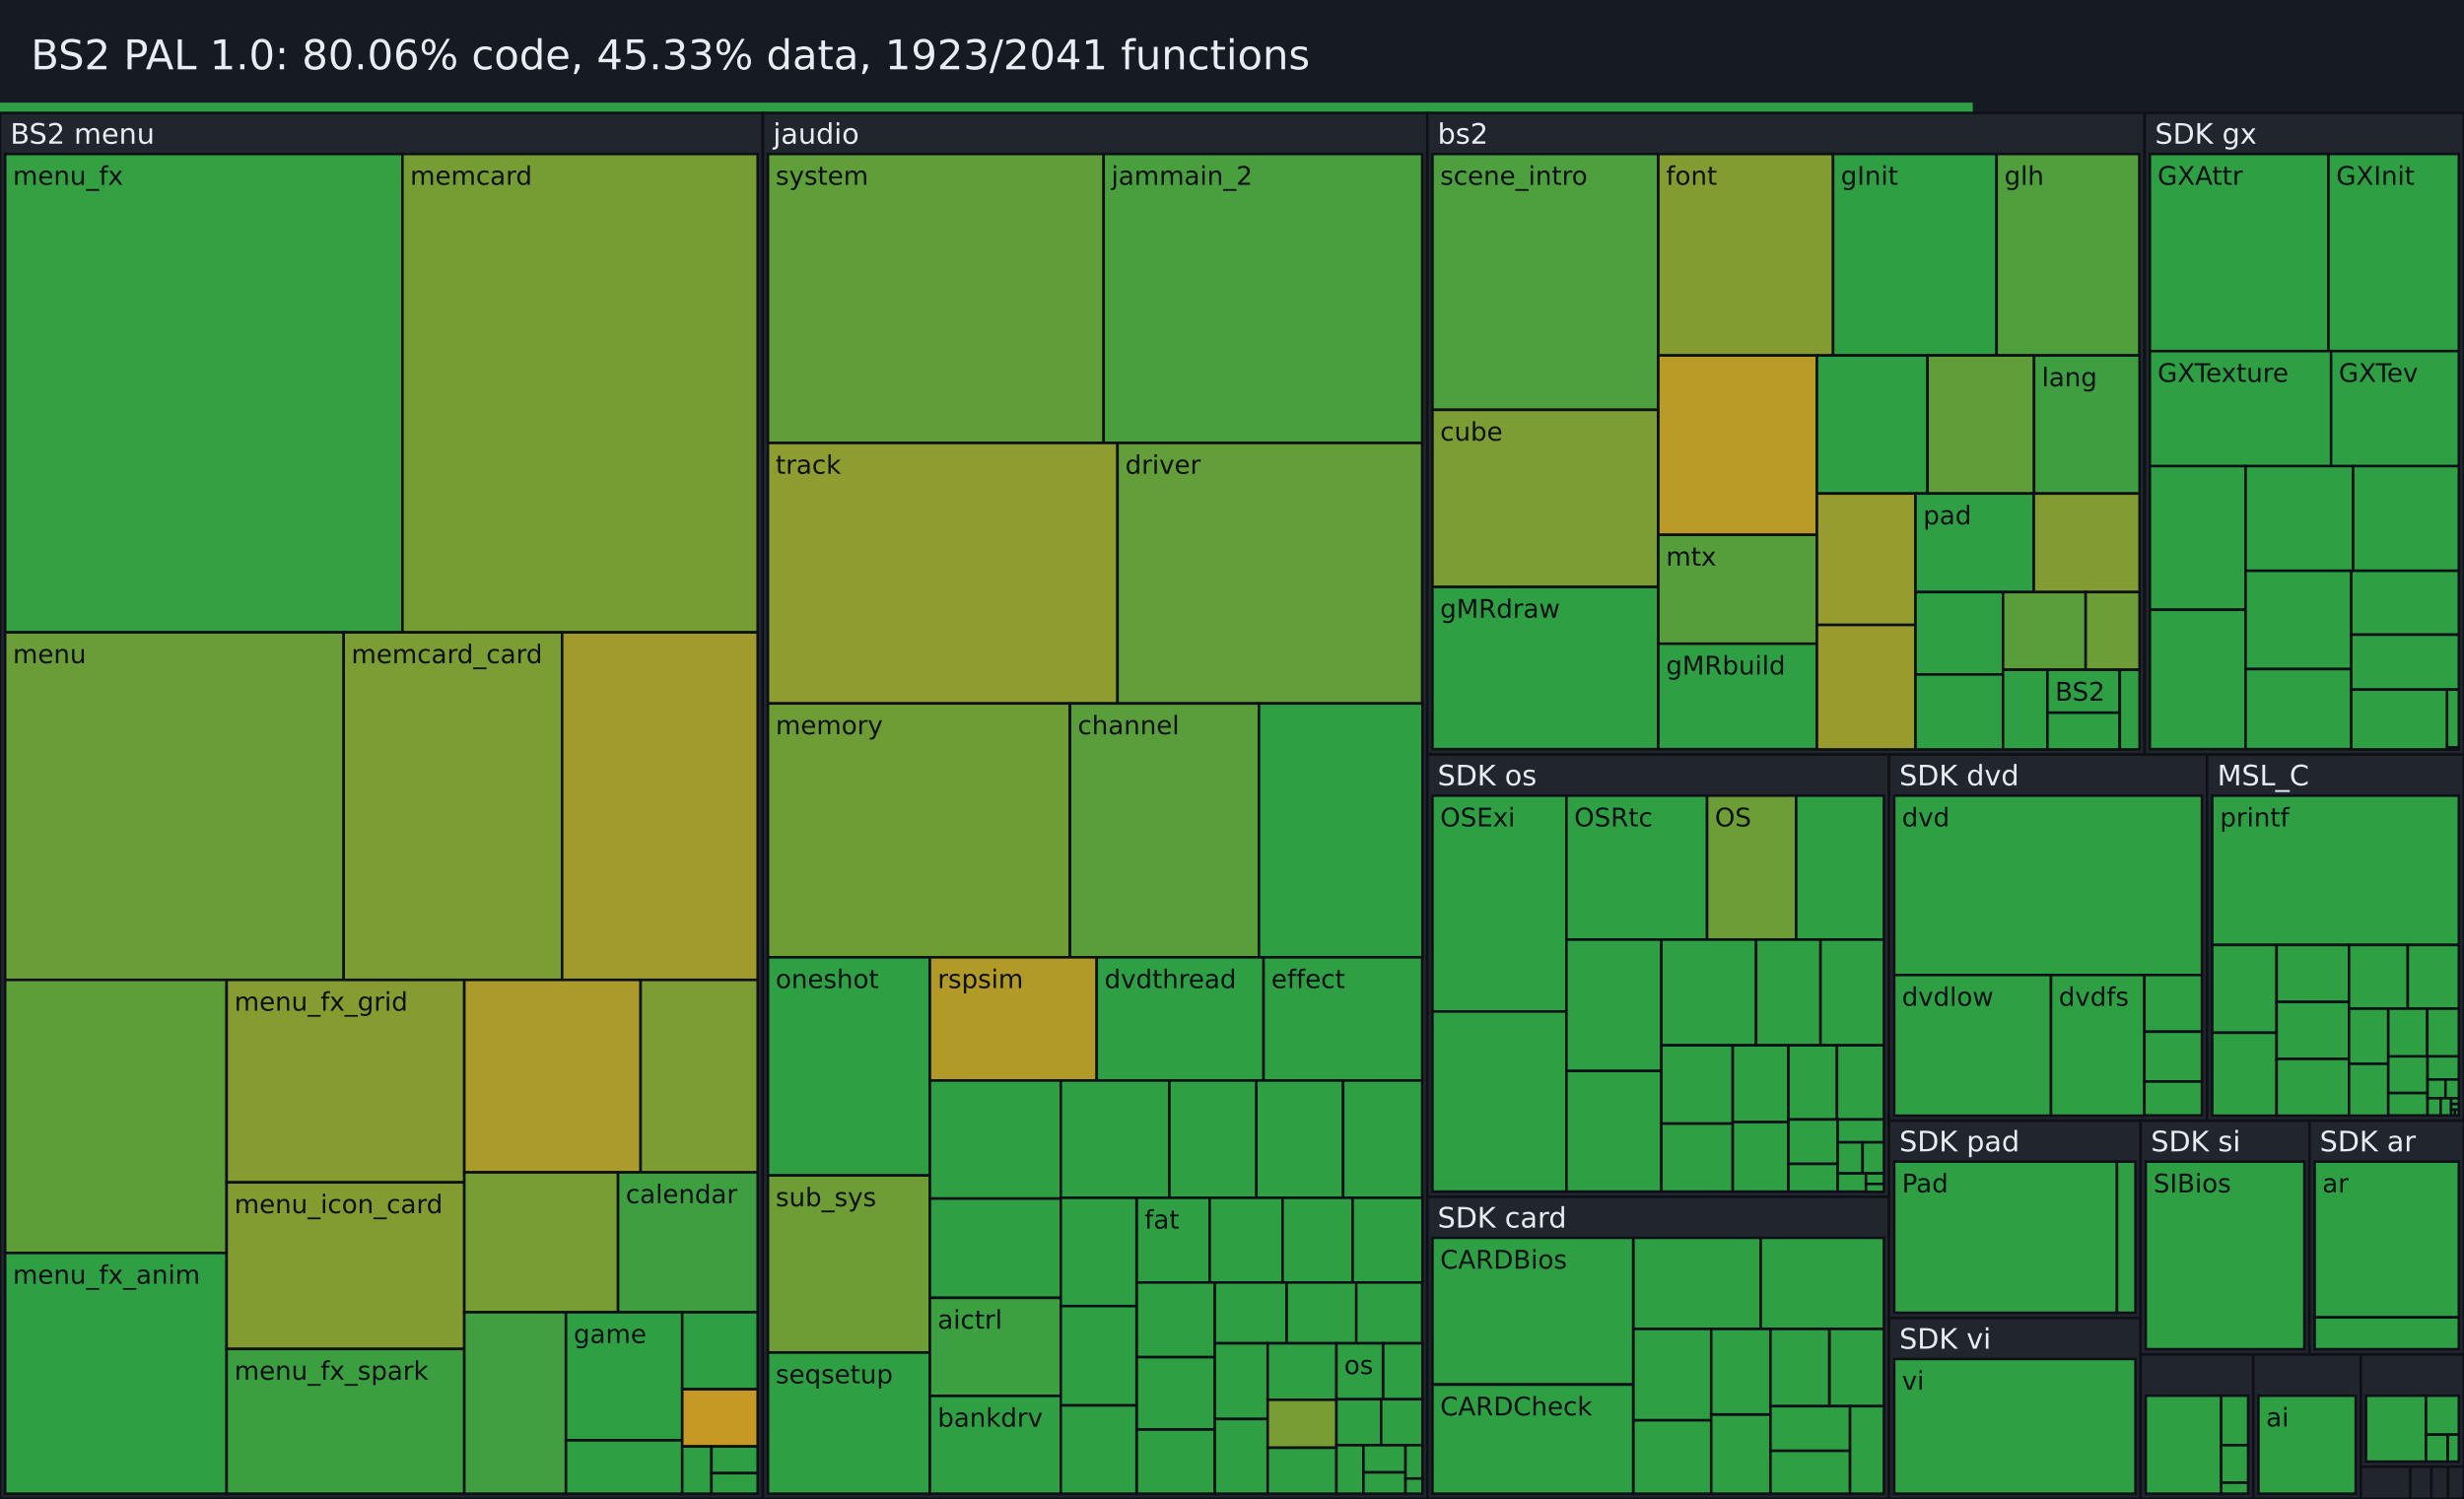
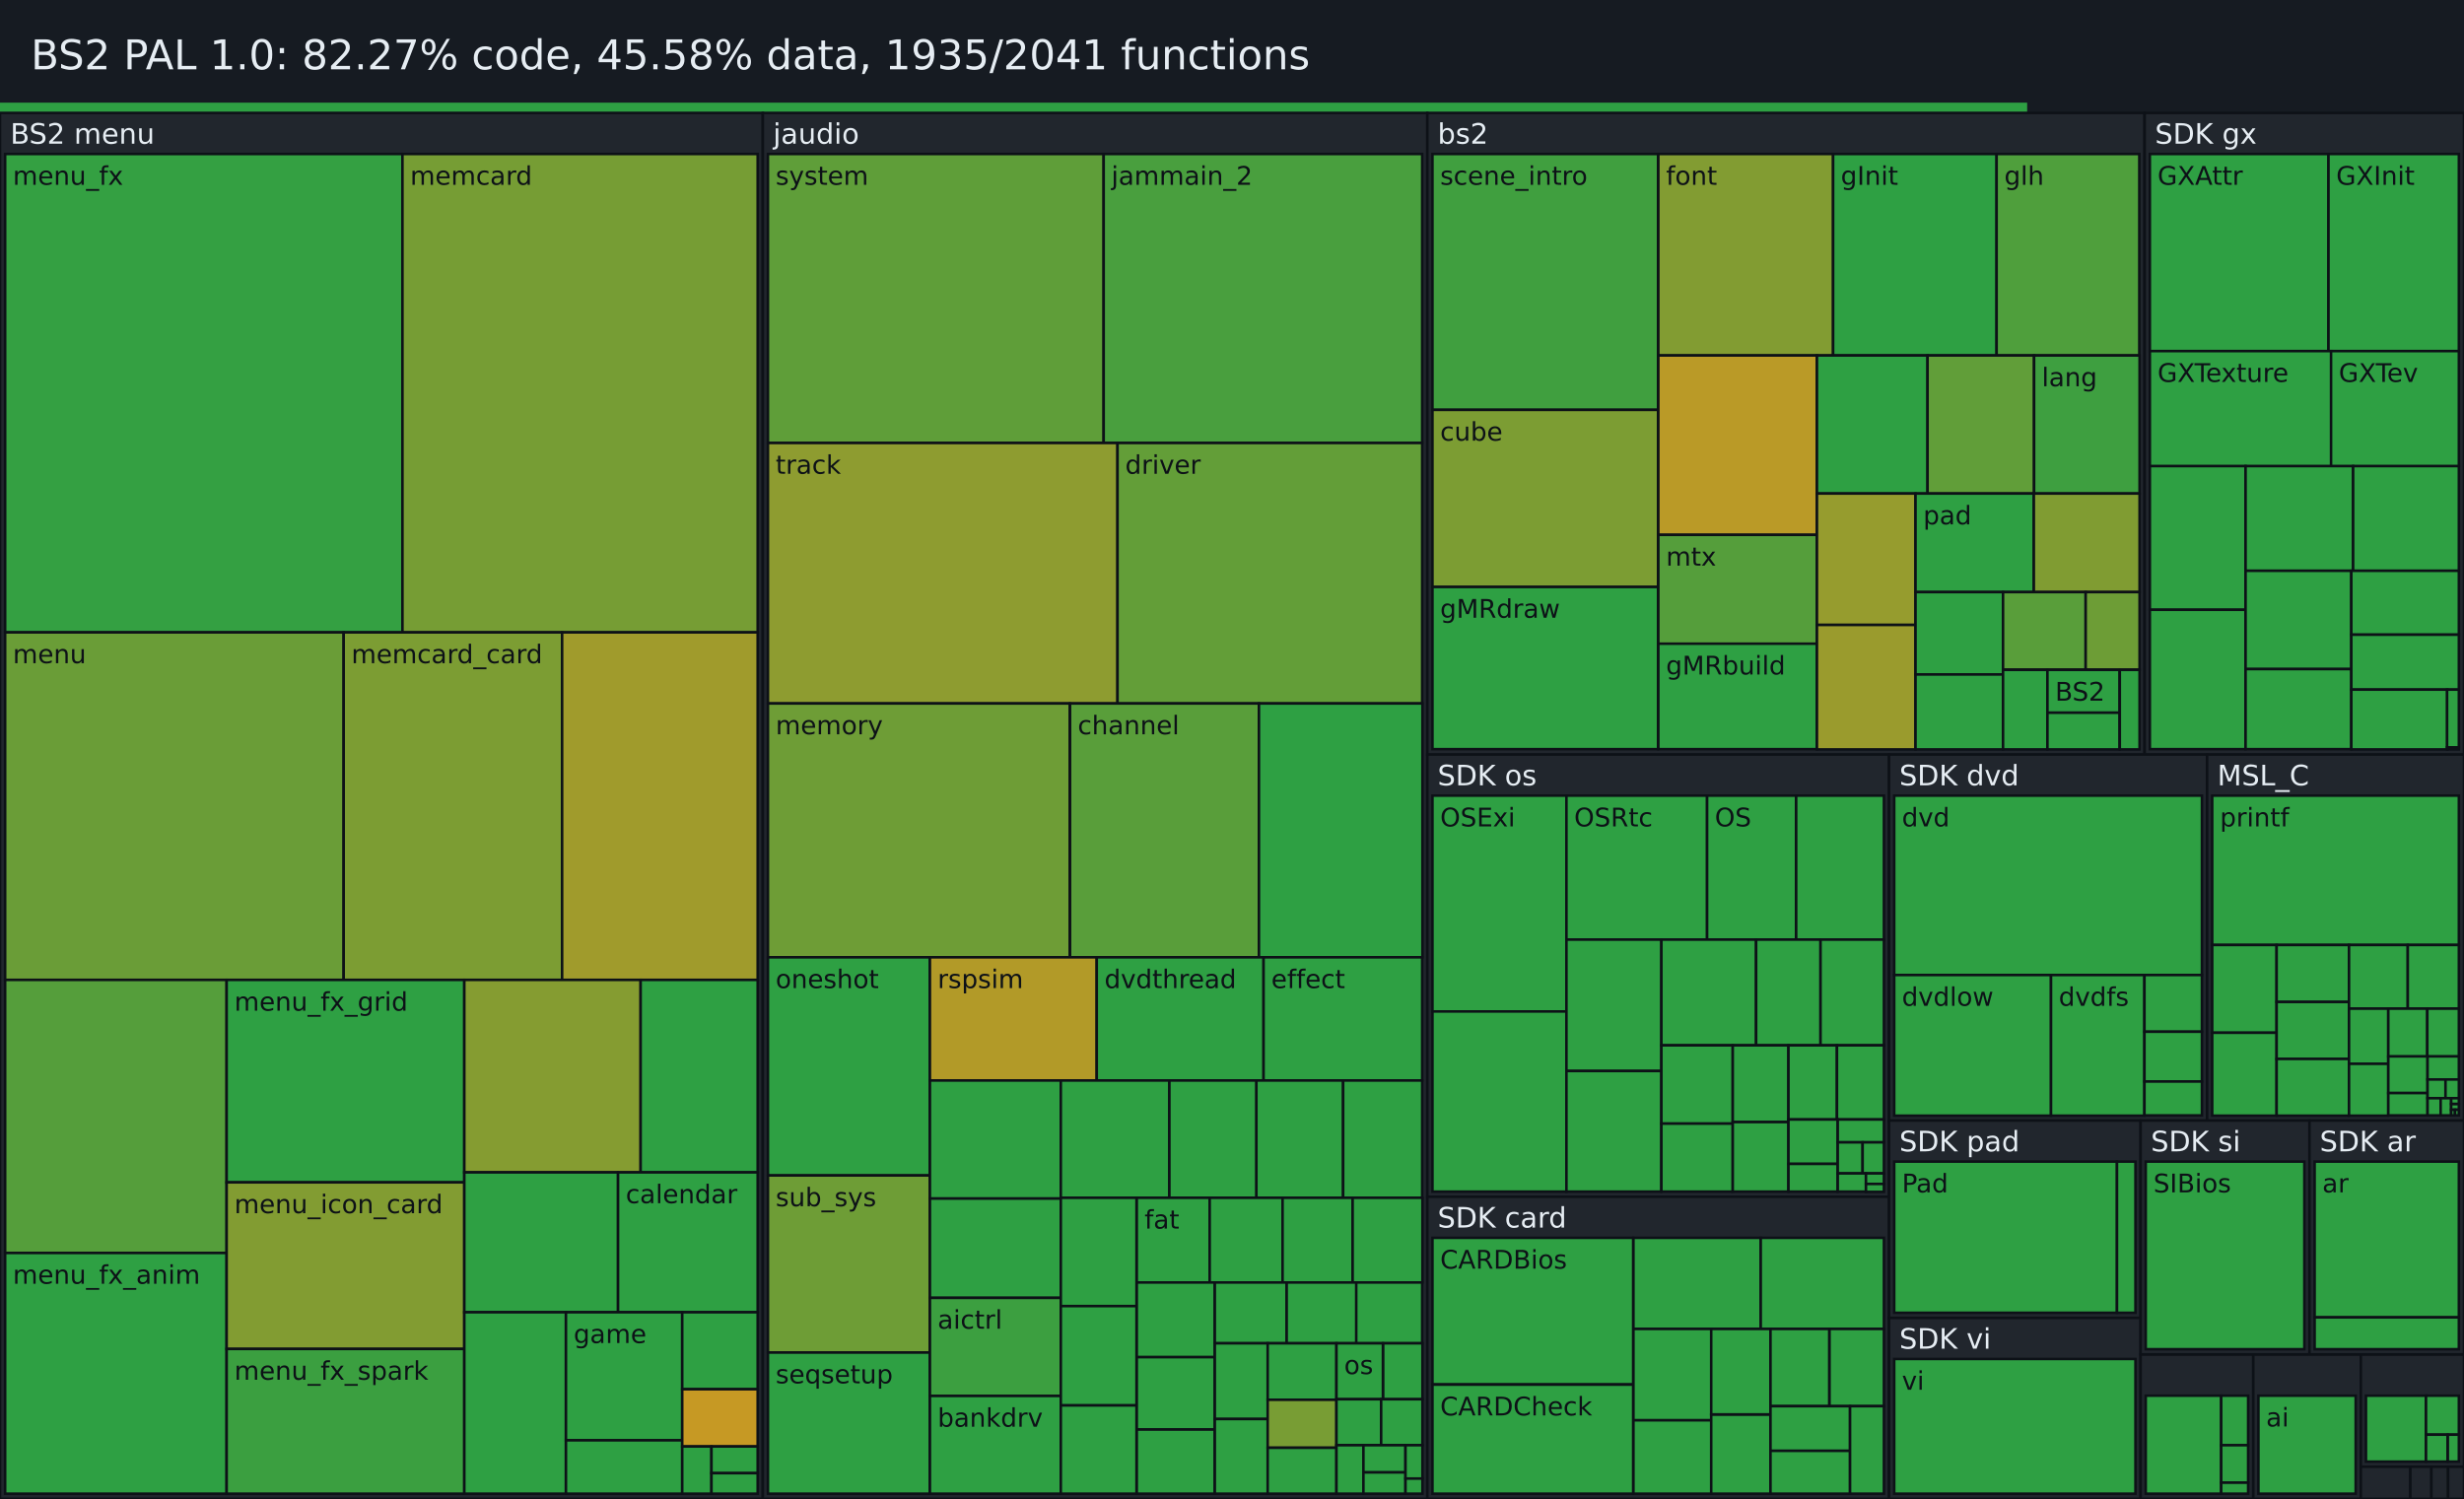
<svg xmlns="http://www.w3.org/2000/svg" width="960" height="584" font-family="Verdana,DejaVu Sans,sans-serif">
  <rect width="100%" height="100%" fill="#0d1117" />
  <rect x="0" y="0" width="960" height="44" fill="#161b22" />
-   <rect x="0" y="40" width="768.6" height="4" fill="#2ea043" />
-   <text x="12" y="27" font-size="16" fill="#e6edf3">BS2 PAL 1.0: 80.06% code, 45.33% data, 1923/2041 functions</text>
+   <rect x="0" y="40" width="789.8" height="4" fill="#2ea043" />
+   <text x="12" y="27" font-size="16" fill="#e6edf3">BS2 PAL 1.0: 82.27% code, 45.58% data, 1935/2041 functions</text>
  <g>
    <rect x="0.0" y="44.0" width="297.2" height="540.0" fill="#21262d" stroke="#0d1117" />
    <text x="4.0" y="56.0" font-size="11" fill="#e6edf3">BS2 menu</text>
  </g>
  <g>
    <rect x="2.0" y="60.0" width="154.8" height="186.4" fill="#34a042" stroke="#0d1117" stroke-width="1" />
    <text x="5.0" y="72.0" font-size="10" fill="#0d1117">menu_fx</text>
  </g>
  <g>
    <rect x="156.8" y="60.0" width="138.4" height="186.4" fill="#769d34" stroke="#0d1117" stroke-width="1" />
    <text x="159.8" y="72.0" font-size="10" fill="#0d1117">memcard</text>
  </g>
  <g>
    <rect x="2.0" y="246.4" width="131.9" height="135.4" fill="#6a9d37" stroke="#0d1117" stroke-width="1" />
    <text x="5.0" y="258.4" font-size="10" fill="#0d1117">menu</text>
  </g>
  <g>
    <rect x="133.9" y="246.4" width="85.1" height="135.4" fill="#7c9d33" stroke="#0d1117" stroke-width="1" />
    <text x="136.9" y="258.4" font-size="10" fill="#0d1117">memcard_card</text>
  </g>
  <g>
    <rect x="219.0" y="246.4" width="76.2" height="135.4" fill="#a09b2c" stroke="#0d1117" stroke-width="1" />
  </g>
  <g>
-     <rect x="2.0" y="381.8" width="86.3" height="106.4" fill="#5e9e39" stroke="#0d1117" stroke-width="1" />
+     <rect x="2.0" y="381.8" width="86.3" height="106.4" fill="#559e3b" stroke="#0d1117" stroke-width="1" />
  </g>
  <g>
    <rect x="2.0" y="488.2" width="86.3" height="93.8" fill="#2ea043" stroke="#0d1117" stroke-width="1" />
    <text x="5.0" y="500.2" font-size="10" fill="#0d1117">menu_fx_anim</text>
  </g>
  <g>
-     <rect x="88.3" y="381.8" width="92.6" height="78.9" fill="#869c31" stroke="#0d1117" stroke-width="1" />
+     <rect x="88.3" y="381.8" width="92.6" height="78.9" fill="#2ea043" stroke="#0d1117" stroke-width="1" />
    <text x="91.3" y="393.8" font-size="10" fill="#0d1117">menu_fx_grid</text>
  </g>
  <g>
    <rect x="88.3" y="460.7" width="92.6" height="64.9" fill="#829c32" stroke="#0d1117" stroke-width="1" />
    <text x="91.3" y="472.7" font-size="10" fill="#0d1117">menu_icon_card</text>
  </g>
  <g>
    <rect x="88.3" y="525.6" width="92.6" height="56.4" fill="#3b9f40" stroke="#0d1117" stroke-width="1" />
    <text x="91.3" y="537.6" font-size="10" fill="#0d1117">menu_fx_spark</text>
  </g>
  <g>
-     <rect x="180.9" y="381.8" width="68.7" height="75.0" fill="#aa9b2a" stroke="#0d1117" stroke-width="1" />
-   </g>
-   <g>
-     <rect x="249.6" y="381.8" width="45.6" height="75.0" fill="#7c9d33" stroke="#0d1117" stroke-width="1" />
-   </g>
-   <g>
-     <rect x="180.9" y="456.8" width="59.9" height="54.5" fill="#789d34" stroke="#0d1117" stroke-width="1" />
-   </g>
-   <g>
-     <rect x="240.8" y="456.8" width="54.4" height="54.5" fill="#3e9f40" stroke="#0d1117" stroke-width="1" />
+     <rect x="180.9" y="381.8" width="68.7" height="75.0" fill="#859c31" stroke="#0d1117" stroke-width="1" />
+   </g>
+   <g>
+     <rect x="249.6" y="381.8" width="45.6" height="75.0" fill="#2ea043" stroke="#0d1117" stroke-width="1" />
+   </g>
+   <g>
+     <rect x="180.9" y="456.8" width="59.9" height="54.5" fill="#2ea043" stroke="#0d1117" stroke-width="1" />
+   </g>
+   <g>
+     <rect x="240.8" y="456.8" width="54.4" height="54.5" fill="#2ea043" stroke="#0d1117" stroke-width="1" />
    <text x="243.8" y="468.8" font-size="10" fill="#0d1117">calendar</text>
  </g>
  <g>
-     <rect x="180.9" y="511.3" width="39.6" height="70.7" fill="#429f3f" stroke="#0d1117" stroke-width="1" />
+     <rect x="180.9" y="511.3" width="39.6" height="70.7" fill="#2ea043" stroke="#0d1117" stroke-width="1" />
  </g>
  <g>
    <rect x="220.5" y="511.3" width="45.3" height="49.9" fill="#2ea043" stroke="#0d1117" stroke-width="1" />
    <text x="223.5" y="523.3" font-size="10" fill="#0d1117">game</text>
  </g>
  <g>
    <rect x="220.5" y="561.2" width="45.3" height="20.8" fill="#2ea043" stroke="#0d1117" stroke-width="1" />
  </g>
  <g>
    <rect x="265.8" y="511.3" width="29.4" height="30.0" fill="#2ea043" stroke="#0d1117" stroke-width="1" />
  </g>
  <g>
    <rect x="265.8" y="541.3" width="29.4" height="22.3" fill="#c69924" stroke="#0d1117" stroke-width="1" />
  </g>
  <g>
    <rect x="265.8" y="563.6" width="11.4" height="18.4" fill="#2ea043" stroke="#0d1117" stroke-width="1" />
  </g>
  <g>
    <rect x="277.2" y="563.6" width="18.0" height="10.4" fill="#2ea043" stroke="#0d1117" stroke-width="1" />
  </g>
  <g>
    <rect x="277.2" y="574.0" width="18.0" height="8.0" fill="#2ea043" stroke="#0d1117" stroke-width="1" />
  </g>
  <g>
    <rect x="297.2" y="44.0" width="258.9" height="540.0" fill="#21262d" stroke="#0d1117" />
    <text x="301.2" y="56.0" font-size="11" fill="#e6edf3">jaudio</text>
  </g>
  <g>
    <rect x="299.2" y="60.0" width="130.8" height="112.6" fill="#5f9e39" stroke="#0d1117" stroke-width="1" />
    <text x="302.2" y="72.0" font-size="10" fill="#0d1117">system</text>
  </g>
  <g>
    <rect x="430.0" y="60.0" width="124.1" height="112.6" fill="#499f3e" stroke="#0d1117" stroke-width="1" />
    <text x="433.0" y="72.0" font-size="10" fill="#0d1117">jammain_2</text>
  </g>
  <g>
    <rect x="299.2" y="172.6" width="136.2" height="101.5" fill="#8e9c30" stroke="#0d1117" stroke-width="1" />
    <text x="302.2" y="184.6" font-size="10" fill="#0d1117">track</text>
  </g>
  <g>
    <rect x="435.4" y="172.6" width="118.7" height="101.5" fill="#639e38" stroke="#0d1117" stroke-width="1" />
    <text x="438.4" y="184.6" font-size="10" fill="#0d1117">driver</text>
  </g>
  <g>
    <rect x="299.2" y="274.1" width="117.6" height="98.9" fill="#6e9d36" stroke="#0d1117" stroke-width="1" />
    <text x="302.2" y="286.1" font-size="10" fill="#0d1117">memory</text>
  </g>
  <g>
    <rect x="416.9" y="274.1" width="73.6" height="98.9" fill="#599e3a" stroke="#0d1117" stroke-width="1" />
    <text x="419.9" y="286.1" font-size="10" fill="#0d1117">channel</text>
  </g>
  <g>
    <rect x="490.5" y="274.1" width="63.7" height="98.9" fill="#2ea043" stroke="#0d1117" stroke-width="1" />
  </g>
  <g>
    <rect x="299.2" y="373.0" width="63.1" height="85.0" fill="#2ea043" stroke="#0d1117" stroke-width="1" />
    <text x="302.2" y="385.0" font-size="10" fill="#0d1117">oneshot</text>
  </g>
  <g>
    <rect x="299.2" y="458.0" width="63.1" height="69.0" fill="#6e9d36" stroke="#0d1117" stroke-width="1" />
    <text x="302.2" y="470.0" font-size="10" fill="#0d1117">sub_sys</text>
  </g>
  <g>
    <rect x="299.2" y="527.0" width="63.1" height="55.0" fill="#2ea043" stroke="#0d1117" stroke-width="1" />
    <text x="302.2" y="539.0" font-size="10" fill="#0d1117">seqsetup</text>
  </g>
  <g>
    <rect x="362.3" y="373.0" width="65.0" height="48.0" fill="#b29a28" stroke="#0d1117" stroke-width="1" />
    <text x="365.3" y="385.0" font-size="10" fill="#0d1117">rspsim</text>
  </g>
  <g>
    <rect x="427.3" y="373.0" width="65.0" height="48.0" fill="#2ea043" stroke="#0d1117" stroke-width="1" />
    <text x="430.3" y="385.0" font-size="10" fill="#0d1117">dvdthread</text>
  </g>
  <g>
    <rect x="492.3" y="373.0" width="61.8" height="48.0" fill="#2ea043" stroke="#0d1117" stroke-width="1" />
    <text x="495.3" y="385.0" font-size="10" fill="#0d1117">effect</text>
  </g>
  <g>
    <rect x="362.3" y="421.0" width="51.0" height="46.0" fill="#2ea043" stroke="#0d1117" stroke-width="1" />
  </g>
  <g>
    <rect x="362.3" y="467.0" width="51.0" height="38.7" fill="#2ea043" stroke="#0d1117" stroke-width="1" />
  </g>
  <g>
    <rect x="362.3" y="505.7" width="51.0" height="38.2" fill="#3c9f40" stroke="#0d1117" stroke-width="1" />
    <text x="365.3" y="517.7" font-size="10" fill="#0d1117">aictrl</text>
  </g>
  <g>
    <rect x="362.3" y="543.9" width="51.0" height="38.1" fill="#2ea043" stroke="#0d1117" stroke-width="1" />
    <text x="365.3" y="555.9" font-size="10" fill="#0d1117">bankdrv</text>
  </g>
  <g>
    <rect x="413.3" y="421.0" width="42.3" height="45.7" fill="#2ea043" stroke="#0d1117" stroke-width="1" />
  </g>
  <g>
    <rect x="455.6" y="421.0" width="34.0" height="45.7" fill="#2ea043" stroke="#0d1117" stroke-width="1" />
  </g>
  <g>
    <rect x="489.5" y="421.0" width="33.8" height="45.7" fill="#2ea043" stroke="#0d1117" stroke-width="1" />
  </g>
  <g>
    <rect x="523.3" y="421.0" width="30.8" height="45.7" fill="#2ea043" stroke="#0d1117" stroke-width="1" />
  </g>
  <g>
    <rect x="413.3" y="466.7" width="29.5" height="42.2" fill="#2ea043" stroke="#0d1117" stroke-width="1" />
  </g>
  <g>
    <rect x="413.3" y="508.9" width="29.5" height="38.7" fill="#2ea043" stroke="#0d1117" stroke-width="1" />
  </g>
  <g>
    <rect x="413.3" y="547.6" width="29.5" height="34.4" fill="#2ea043" stroke="#0d1117" stroke-width="1" />
  </g>
  <g>
    <rect x="442.9" y="466.7" width="28.5" height="33.0" fill="#2ea043" stroke="#0d1117" stroke-width="1" />
    <text x="445.9" y="478.7" font-size="10" fill="#0d1117">fat</text>
  </g>
  <g>
    <rect x="471.3" y="466.7" width="28.4" height="33.0" fill="#2ea043" stroke="#0d1117" stroke-width="1" />
  </g>
  <g>
    <rect x="499.7" y="466.7" width="27.3" height="33.0" fill="#2ea043" stroke="#0d1117" stroke-width="1" />
  </g>
  <g>
    <rect x="527.0" y="466.7" width="27.2" height="33.0" fill="#2ea043" stroke="#0d1117" stroke-width="1" />
  </g>
  <g>
    <rect x="442.9" y="499.7" width="30.4" height="29.1" fill="#2ea043" stroke="#0d1117" stroke-width="1" />
  </g>
  <g>
    <rect x="442.9" y="528.8" width="30.4" height="28.2" fill="#2ea043" stroke="#0d1117" stroke-width="1" />
  </g>
  <g>
    <rect x="442.9" y="557.0" width="30.4" height="25.0" fill="#2ea043" stroke="#0d1117" stroke-width="1" />
  </g>
  <g>
    <rect x="473.3" y="499.7" width="28.0" height="23.7" fill="#2ea043" stroke="#0d1117" stroke-width="1" />
  </g>
  <g>
    <rect x="501.3" y="499.7" width="27.2" height="23.7" fill="#2ea043" stroke="#0d1117" stroke-width="1" />
  </g>
  <g>
    <rect x="528.4" y="499.7" width="25.7" height="23.7" fill="#2ea043" stroke="#0d1117" stroke-width="1" />
  </g>
  <g>
    <rect x="473.3" y="523.4" width="20.7" height="29.5" fill="#2ea043" stroke="#0d1117" stroke-width="1" />
  </g>
  <g>
    <rect x="473.3" y="552.9" width="20.7" height="29.1" fill="#2ea043" stroke="#0d1117" stroke-width="1" />
  </g>
  <g>
    <rect x="493.9" y="523.4" width="26.8" height="22.0" fill="#2ea043" stroke="#0d1117" stroke-width="1" />
  </g>
  <g>
    <rect x="493.9" y="545.4" width="26.8" height="18.7" fill="#789d34" stroke="#0d1117" stroke-width="1" />
  </g>
  <g>
    <rect x="493.9" y="564.1" width="26.8" height="17.9" fill="#2ea043" stroke="#0d1117" stroke-width="1" />
  </g>
  <g>
    <rect x="520.7" y="523.4" width="18.1" height="21.8" fill="#2ea043" stroke="#0d1117" stroke-width="1" />
    <text x="523.7" y="535.4" font-size="10" fill="#0d1117">os</text>
  </g>
  <g>
    <rect x="538.9" y="523.4" width="15.3" height="21.8" fill="#2ea043" stroke="#0d1117" stroke-width="1" />
  </g>
  <g>
    <rect x="520.7" y="545.2" width="17.4" height="17.9" fill="#2ea043" stroke="#0d1117" stroke-width="1" />
  </g>
  <g>
    <rect x="538.1" y="545.2" width="16.1" height="17.9" fill="#2ea043" stroke="#0d1117" stroke-width="1" />
  </g>
  <g>
    <rect x="520.7" y="563.1" width="10.5" height="18.9" fill="#2ea043" stroke="#0d1117" stroke-width="1" />
  </g>
  <g>
    <rect x="531.2" y="563.1" width="16.4" height="10.6" fill="#2ea043" stroke="#0d1117" stroke-width="1" />
  </g>
  <g>
    <rect x="531.2" y="573.7" width="16.4" height="8.3" fill="#2ea043" stroke="#0d1117" stroke-width="1" />
  </g>
  <g>
    <rect x="547.6" y="563.1" width="6.6" height="13.0" fill="#2ea043" stroke="#0d1117" stroke-width="1" />
  </g>
  <g>
    <rect x="547.6" y="576.1" width="6.6" height="5.9" fill="#2ea043" stroke="#0d1117" stroke-width="1" />
  </g>
  <g>
    <rect x="556.1" y="44.0" width="279.4" height="250.0" fill="#21262d" stroke="#0d1117" />
    <text x="560.1" y="56.0" font-size="11" fill="#e6edf3">bs2</text>
  </g>
  <g>
-     <rect x="558.1" y="60.0" width="87.9" height="99.7" fill="#4e9f3d" stroke="#0d1117" stroke-width="1" />
+     <rect x="558.1" y="60.0" width="87.9" height="99.7" fill="#409f3f" stroke="#0d1117" stroke-width="1" />
    <text x="561.1" y="72.0" font-size="10" fill="#0d1117">scene_intro</text>
  </g>
  <g>
    <rect x="558.1" y="159.7" width="87.9" height="69.0" fill="#7c9d33" stroke="#0d1117" stroke-width="1" />
    <text x="561.1" y="171.7" font-size="10" fill="#0d1117">cube</text>
  </g>
  <g>
    <rect x="558.1" y="228.7" width="87.9" height="63.2" fill="#2ea043" stroke="#0d1117" stroke-width="1" />
    <text x="561.1" y="240.7" font-size="10" fill="#0d1117">gMRdraw</text>
  </g>
  <g>
    <rect x="646.1" y="60.0" width="68.1" height="78.5" fill="#829c32" stroke="#0d1117" stroke-width="1" />
    <text x="649.1" y="72.0" font-size="10" fill="#0d1117">font</text>
  </g>
  <g>
    <rect x="714.2" y="60.0" width="63.7" height="78.5" fill="#2ea043" stroke="#0d1117" stroke-width="1" />
    <text x="717.2" y="72.0" font-size="10" fill="#0d1117">gInit</text>
  </g>
  <g>
    <rect x="777.9" y="60.0" width="55.6" height="78.5" fill="#4f9f3c" stroke="#0d1117" stroke-width="1" />
    <text x="780.9" y="72.0" font-size="10" fill="#0d1117">glh</text>
  </g>
  <g>
    <rect x="646.1" y="138.5" width="61.8" height="69.9" fill="#ba9a27" stroke="#0d1117" stroke-width="1" />
  </g>
  <g>
    <rect x="646.1" y="208.4" width="61.8" height="42.5" fill="#559e3b" stroke="#0d1117" stroke-width="1" />
    <text x="649.1" y="220.4" font-size="10" fill="#0d1117">mtx</text>
  </g>
  <g>
    <rect x="646.1" y="250.8" width="61.8" height="41.1" fill="#2ea043" stroke="#0d1117" stroke-width="1" />
    <text x="649.1" y="262.8" font-size="10" fill="#0d1117">gMRbuild</text>
  </g>
  <g>
    <rect x="707.9" y="138.5" width="43.1" height="53.8" fill="#2ea043" stroke="#0d1117" stroke-width="1" />
  </g>
  <g>
    <rect x="751.0" y="138.5" width="41.5" height="53.8" fill="#619e39" stroke="#0d1117" stroke-width="1" />
  </g>
  <g>
    <rect x="792.5" y="138.5" width="41.1" height="53.8" fill="#3e9f40" stroke="#0d1117" stroke-width="1" />
    <text x="795.5" y="150.5" font-size="10" fill="#0d1117">lang</text>
  </g>
  <g>
    <rect x="707.9" y="192.3" width="38.4" height="51.2" fill="#969c2e" stroke="#0d1117" stroke-width="1" />
  </g>
  <g>
    <rect x="707.9" y="243.5" width="38.4" height="48.5" fill="#9a9b2d" stroke="#0d1117" stroke-width="1" />
  </g>
  <g>
    <rect x="746.3" y="192.3" width="46.1" height="38.4" fill="#2ea043" stroke="#0d1117" stroke-width="1" />
    <text x="749.3" y="204.3" font-size="10" fill="#0d1117">pad</text>
  </g>
  <g>
    <rect x="792.4" y="192.3" width="41.2" height="38.4" fill="#809c32" stroke="#0d1117" stroke-width="1" />
  </g>
  <g>
    <rect x="746.3" y="230.7" width="34.1" height="32.1" fill="#2ea043" stroke="#0d1117" stroke-width="1" />
  </g>
  <g>
    <rect x="746.3" y="262.8" width="34.1" height="29.2" fill="#2ea043" stroke="#0d1117" stroke-width="1" />
  </g>
  <g>
    <rect x="780.4" y="230.7" width="32.2" height="30.2" fill="#599e3a" stroke="#0d1117" stroke-width="1" />
  </g>
  <g>
    <rect x="812.6" y="230.7" width="21.0" height="30.2" fill="#6d9d36" stroke="#0d1117" stroke-width="1" />
  </g>
  <g>
    <rect x="780.4" y="261.0" width="17.3" height="31.0" fill="#2ea043" stroke="#0d1117" stroke-width="1" />
  </g>
  <g>
    <rect x="797.7" y="261.0" width="28.1" height="16.7" fill="#2ea043" stroke="#0d1117" stroke-width="1" />
    <text x="800.7" y="273.0" font-size="10" fill="#0d1117">BS2</text>
  </g>
  <g>
    <rect x="797.7" y="277.7" width="28.1" height="14.3" fill="#2ea043" stroke="#0d1117" stroke-width="1" />
  </g>
  <g>
    <rect x="825.9" y="261.0" width="7.7" height="31.0" fill="#2ea043" stroke="#0d1117" stroke-width="1" />
  </g>
  <g>
    <rect x="835.6" y="44.0" width="124.4" height="250.0" fill="#21262d" stroke="#0d1117" />
    <text x="839.6" y="56.0" font-size="11" fill="#e6edf3">SDK gx</text>
  </g>
  <g>
    <rect x="837.6" y="60.0" width="69.6" height="76.8" fill="#2ea043" stroke="#0d1117" stroke-width="1" />
    <text x="840.6" y="72.0" font-size="10" fill="#0d1117">GXAttr</text>
  </g>
  <g>
    <rect x="907.2" y="60.0" width="50.8" height="76.8" fill="#2ea043" stroke="#0d1117" stroke-width="1" />
    <text x="910.2" y="72.0" font-size="10" fill="#0d1117">GXInit</text>
  </g>
  <g>
    <rect x="837.6" y="136.8" width="70.7" height="44.9" fill="#2ea043" stroke="#0d1117" stroke-width="1" />
    <text x="840.6" y="148.8" font-size="10" fill="#0d1117">GXTexture</text>
  </g>
  <g>
    <rect x="908.2" y="136.8" width="49.8" height="44.9" fill="#2ea043" stroke="#0d1117" stroke-width="1" />
    <text x="911.2" y="148.8" font-size="10" fill="#0d1117">GXTev</text>
  </g>
  <g>
    <rect x="837.6" y="181.6" width="37.3" height="56.0" fill="#2ea043" stroke="#0d1117" stroke-width="1" />
  </g>
  <g>
    <rect x="837.6" y="237.6" width="37.3" height="54.3" fill="#2ea043" stroke="#0d1117" stroke-width="1" />
  </g>
  <g>
    <rect x="874.9" y="181.6" width="41.9" height="40.8" fill="#2ea043" stroke="#0d1117" stroke-width="1" />
  </g>
  <g>
    <rect x="916.8" y="181.6" width="41.2" height="40.8" fill="#2ea043" stroke="#0d1117" stroke-width="1" />
  </g>
  <g>
    <rect x="874.9" y="222.4" width="41.2" height="38.3" fill="#2ea043" stroke="#0d1117" stroke-width="1" />
  </g>
  <g>
    <rect x="874.9" y="260.7" width="41.2" height="31.2" fill="#2ea043" stroke="#0d1117" stroke-width="1" />
  </g>
  <g>
    <rect x="916.1" y="222.4" width="41.9" height="24.9" fill="#2ea043" stroke="#0d1117" stroke-width="1" />
  </g>
  <g>
    <rect x="916.1" y="247.3" width="41.9" height="21.4" fill="#2ea043" stroke="#0d1117" stroke-width="1" />
  </g>
  <g>
    <rect x="916.1" y="268.7" width="37.4" height="23.3" fill="#2ea043" stroke="#0d1117" stroke-width="1" />
  </g>
  <g>
    <rect x="953.4" y="268.7" width="4.6" height="22.5" fill="#2ea043" stroke="#0d1117" stroke-width="1" />
  </g>
  <g>
    <rect x="953.4" y="291.2" width="4.6" height="0.8" fill="#2ea043" stroke="#0d1117" stroke-width="1" />
  </g>
  <g>
    <rect x="556.1" y="294.0" width="179.9" height="172.4" fill="#21262d" stroke="#0d1117" />
    <text x="560.1" y="306.0" font-size="11" fill="#e6edf3">SDK os</text>
  </g>
  <g>
    <rect x="558.1" y="310.0" width="52.2" height="84.1" fill="#2ea043" stroke="#0d1117" stroke-width="1" />
    <text x="561.1" y="322.0" font-size="10" fill="#0d1117">OSExi</text>
  </g>
  <g>
    <rect x="558.1" y="394.1" width="52.2" height="70.2" fill="#2ea043" stroke="#0d1117" stroke-width="1" />
  </g>
  <g>
    <rect x="610.3" y="310.0" width="54.8" height="56.2" fill="#2ea043" stroke="#0d1117" stroke-width="1" />
    <text x="613.3" y="322.0" font-size="10" fill="#0d1117">OSRtc</text>
  </g>
  <g>
-     <rect x="665.1" y="310.0" width="34.7" height="56.2" fill="#6c9d36" stroke="#0d1117" stroke-width="1" />
+     <rect x="665.1" y="310.0" width="34.7" height="56.2" fill="#2ea043" stroke="#0d1117" stroke-width="1" />
    <text x="668.1" y="322.0" font-size="10" fill="#0d1117">OS</text>
  </g>
  <g>
    <rect x="699.8" y="310.0" width="34.2" height="56.2" fill="#2ea043" stroke="#0d1117" stroke-width="1" />
  </g>
  <g>
    <rect x="610.3" y="366.1" width="37.0" height="51.2" fill="#2ea043" stroke="#0d1117" stroke-width="1" />
  </g>
  <g>
    <rect x="610.3" y="417.3" width="37.0" height="47.0" fill="#2ea043" stroke="#0d1117" stroke-width="1" />
  </g>
  <g>
    <rect x="647.3" y="366.1" width="36.9" height="41.2" fill="#2ea043" stroke="#0d1117" stroke-width="1" />
  </g>
  <g>
    <rect x="684.2" y="366.1" width="25.1" height="41.2" fill="#2ea043" stroke="#0d1117" stroke-width="1" />
  </g>
  <g>
    <rect x="709.3" y="366.1" width="24.7" height="41.2" fill="#2ea043" stroke="#0d1117" stroke-width="1" />
  </g>
  <g>
    <rect x="647.3" y="407.3" width="27.8" height="30.5" fill="#2ea043" stroke="#0d1117" stroke-width="1" />
  </g>
  <g>
    <rect x="647.3" y="437.8" width="27.8" height="26.5" fill="#2ea043" stroke="#0d1117" stroke-width="1" />
  </g>
  <g>
    <rect x="675.1" y="407.3" width="21.7" height="29.9" fill="#2ea043" stroke="#0d1117" stroke-width="1" />
  </g>
  <g>
    <rect x="675.1" y="437.2" width="21.7" height="27.1" fill="#2ea043" stroke="#0d1117" stroke-width="1" />
  </g>
  <g>
    <rect x="696.8" y="407.3" width="18.9" height="28.9" fill="#2ea043" stroke="#0d1117" stroke-width="1" />
  </g>
  <g>
    <rect x="715.7" y="407.3" width="18.3" height="28.9" fill="#2ea043" stroke="#0d1117" stroke-width="1" />
  </g>
  <g>
    <rect x="696.8" y="436.2" width="19.2" height="17.3" fill="#2ea043" stroke="#0d1117" stroke-width="1" />
  </g>
  <g>
    <rect x="696.8" y="453.5" width="19.2" height="10.8" fill="#2ea043" stroke="#0d1117" stroke-width="1" />
  </g>
  <g>
    <rect x="716.0" y="436.2" width="18.0" height="8.9" fill="#2ea043" stroke="#0d1117" stroke-width="1" />
  </g>
  <g>
    <rect x="716.0" y="445.1" width="9.7" height="12.1" fill="#2ea043" stroke="#0d1117" stroke-width="1" />
  </g>
  <g>
    <rect x="725.7" y="445.1" width="8.3" height="12.1" fill="#2ea043" stroke="#0d1117" stroke-width="1" />
  </g>
  <g>
    <rect x="716.0" y="457.2" width="11.0" height="7.1" fill="#2ea043" stroke="#0d1117" stroke-width="1" />
  </g>
  <g>
    <rect x="727.0" y="457.2" width="7.0" height="4.1" fill="#2ea043" stroke="#0d1117" stroke-width="1" />
  </g>
  <g>
    <rect x="727.0" y="461.3" width="7.0" height="3.1" fill="#2ea043" stroke="#0d1117" stroke-width="1" />
  </g>
  <g>
    <rect x="556.1" y="466.3" width="179.9" height="117.7" fill="#21262d" stroke="#0d1117" />
    <text x="560.1" y="478.3" font-size="11" fill="#e6edf3">SDK card</text>
  </g>
  <g>
    <rect x="558.1" y="482.3" width="78.2" height="57.1" fill="#2ea043" stroke="#0d1117" stroke-width="1" />
    <text x="561.1" y="494.3" font-size="10" fill="#0d1117">CARDBios</text>
  </g>
  <g>
    <rect x="558.1" y="539.5" width="78.2" height="42.5" fill="#2ea043" stroke="#0d1117" stroke-width="1" />
    <text x="561.1" y="551.5" font-size="10" fill="#0d1117">CARDCheck</text>
  </g>
  <g>
    <rect x="636.4" y="482.3" width="49.6" height="35.5" fill="#2ea043" stroke="#0d1117" stroke-width="1" />
  </g>
  <g>
    <rect x="686.0" y="482.3" width="48.0" height="35.5" fill="#2ea043" stroke="#0d1117" stroke-width="1" />
  </g>
  <g>
    <rect x="636.4" y="517.8" width="30.4" height="35.6" fill="#2ea043" stroke="#0d1117" stroke-width="1" />
  </g>
  <g>
    <rect x="636.4" y="553.4" width="30.4" height="28.6" fill="#2ea043" stroke="#0d1117" stroke-width="1" />
  </g>
  <g>
    <rect x="666.7" y="517.8" width="23.1" height="33.3" fill="#2ea043" stroke="#0d1117" stroke-width="1" />
  </g>
  <g>
    <rect x="666.7" y="551.2" width="23.1" height="30.8" fill="#2ea043" stroke="#0d1117" stroke-width="1" />
  </g>
  <g>
    <rect x="689.8" y="517.8" width="22.9" height="30.1" fill="#2ea043" stroke="#0d1117" stroke-width="1" />
  </g>
  <g>
    <rect x="712.8" y="517.8" width="21.2" height="30.1" fill="#2ea043" stroke="#0d1117" stroke-width="1" />
  </g>
  <g>
    <rect x="689.8" y="547.9" width="31.0" height="17.4" fill="#2ea043" stroke="#0d1117" stroke-width="1" />
  </g>
  <g>
    <rect x="689.8" y="565.3" width="31.0" height="16.7" fill="#2ea043" stroke="#0d1117" stroke-width="1" />
  </g>
  <g>
    <rect x="720.8" y="547.9" width="13.2" height="34.1" fill="#2ea043" stroke="#0d1117" stroke-width="1" />
  </g>
  <g>
    <rect x="736.0" y="294.0" width="123.9" height="142.7" fill="#21262d" stroke="#0d1117" />
    <text x="740.0" y="306.0" font-size="11" fill="#e6edf3">SDK dvd</text>
  </g>
  <g>
    <rect x="738.0" y="310.0" width="119.9" height="69.9" fill="#2ea043" stroke="#0d1117" stroke-width="1" />
    <text x="741.0" y="322.0" font-size="10" fill="#0d1117">dvd</text>
  </g>
  <g>
    <rect x="738.0" y="379.9" width="61.1" height="54.8" fill="#2ea043" stroke="#0d1117" stroke-width="1" />
    <text x="741.0" y="391.9" font-size="10" fill="#0d1117">dvdlow</text>
  </g>
  <g>
    <rect x="799.1" y="379.9" width="36.4" height="54.8" fill="#2ea043" stroke="#0d1117" stroke-width="1" />
    <text x="802.1" y="391.9" font-size="10" fill="#0d1117">dvdfs</text>
  </g>
  <g>
    <rect x="835.5" y="379.9" width="22.4" height="22.1" fill="#2ea043" stroke="#0d1117" stroke-width="1" />
  </g>
  <g>
    <rect x="835.5" y="402.0" width="22.4" height="19.4" fill="#2ea043" stroke="#0d1117" stroke-width="1" />
  </g>
  <g>
    <rect x="835.5" y="421.4" width="22.4" height="13.2" fill="#2ea043" stroke="#0d1117" stroke-width="1" />
  </g>
  <g>
    <rect x="859.9" y="294.0" width="100.1" height="142.7" fill="#21262d" stroke="#0d1117" />
    <text x="863.9" y="306.0" font-size="11" fill="#e6edf3">MSL_C</text>
  </g>
  <g>
    <rect x="861.9" y="310.0" width="96.1" height="58.2" fill="#2ea043" stroke="#0d1117" stroke-width="1" />
    <text x="864.9" y="322.0" font-size="10" fill="#0d1117">printf</text>
  </g>
  <g>
    <rect x="861.9" y="368.2" width="25.1" height="34.2" fill="#2ea043" stroke="#0d1117" stroke-width="1" />
  </g>
  <g>
    <rect x="861.9" y="402.4" width="25.1" height="32.3" fill="#2ea043" stroke="#0d1117" stroke-width="1" />
  </g>
  <g>
    <rect x="887.0" y="368.2" width="28.2" height="22.2" fill="#2ea043" stroke="#0d1117" stroke-width="1" />
  </g>
  <g>
    <rect x="887.0" y="390.4" width="28.2" height="22.2" fill="#2ea043" stroke="#0d1117" stroke-width="1" />
  </g>
  <g>
    <rect x="887.0" y="412.6" width="28.2" height="22.1" fill="#2ea043" stroke="#0d1117" stroke-width="1" />
  </g>
  <g>
    <rect x="915.2" y="368.2" width="22.9" height="24.8" fill="#2ea043" stroke="#0d1117" stroke-width="1" />
  </g>
  <g>
    <rect x="938.1" y="368.2" width="19.9" height="24.8" fill="#2ea043" stroke="#0d1117" stroke-width="1" />
  </g>
  <g>
    <rect x="915.2" y="393.0" width="15.3" height="21.5" fill="#2ea043" stroke="#0d1117" stroke-width="1" />
  </g>
  <g>
    <rect x="915.2" y="414.5" width="15.3" height="20.2" fill="#2ea043" stroke="#0d1117" stroke-width="1" />
  </g>
  <g>
    <rect x="930.5" y="393.0" width="15.2" height="18.7" fill="#2ea043" stroke="#0d1117" stroke-width="1" />
  </g>
  <g>
    <rect x="945.7" y="393.0" width="12.3" height="18.7" fill="#2ea043" stroke="#0d1117" stroke-width="1" />
  </g>
  <g>
    <rect x="930.5" y="411.6" width="15.3" height="14.3" fill="#2ea043" stroke="#0d1117" stroke-width="1" />
  </g>
  <g>
    <rect x="930.5" y="425.9" width="15.3" height="8.7" fill="#2ea043" stroke="#0d1117" stroke-width="1" />
  </g>
  <g>
    <rect x="945.8" y="411.6" width="12.2" height="9.0" fill="#2ea043" stroke="#0d1117" stroke-width="1" />
  </g>
  <g>
    <rect x="945.8" y="420.6" width="7.0" height="7.3" fill="#2ea043" stroke="#0d1117" stroke-width="1" />
  </g>
  <g>
    <rect x="952.8" y="420.6" width="5.2" height="7.3" fill="#2ea043" stroke="#0d1117" stroke-width="1" />
  </g>
  <g>
    <rect x="945.8" y="427.9" width="5.1" height="6.7" fill="#2ea043" stroke="#0d1117" stroke-width="1" />
  </g>
  <g>
    <rect x="950.9" y="427.9" width="4.1" height="6.7" fill="#2ea043" stroke="#0d1117" stroke-width="1" />
  </g>
  <g>
    <rect x="955.0" y="427.9" width="3.0" height="2.2" fill="#2ea043" stroke="#0d1117" stroke-width="1" />
  </g>
  <g>
    <rect x="955.0" y="430.2" width="3.0" height="2.2" fill="#2ea043" stroke="#0d1117" stroke-width="1" />
  </g>
  <g>
    <rect x="955.0" y="432.4" width="1.5" height="2.2" fill="#2ea043" stroke="#0d1117" stroke-width="1" />
  </g>
  <g>
    <rect x="956.5" y="432.4" width="1.5" height="2.2" fill="#2ea043" stroke="#0d1117" stroke-width="1" />
  </g>
  <g>
    <rect x="736.0" y="436.6" width="98.0" height="76.9" fill="#21262d" stroke="#0d1117" />
    <text x="740.0" y="448.6" font-size="11" fill="#e6edf3">SDK pad</text>
  </g>
  <g>
    <rect x="738.0" y="452.6" width="86.8" height="58.9" fill="#2ea043" stroke="#0d1117" stroke-width="1" />
    <text x="741.0" y="464.6" font-size="10" fill="#0d1117">Pad</text>
  </g>
  <g>
    <rect x="824.8" y="452.6" width="7.2" height="58.9" fill="#2ea043" stroke="#0d1117" stroke-width="1" />
  </g>
  <g>
    <rect x="736.0" y="513.5" width="98.0" height="70.5" fill="#21262d" stroke="#0d1117" />
    <text x="740.0" y="525.5" font-size="11" fill="#e6edf3">SDK vi</text>
  </g>
  <g>
    <rect x="738.0" y="529.5" width="94.0" height="52.5" fill="#2ea043" stroke="#0d1117" stroke-width="1" />
    <text x="741.0" y="541.5" font-size="10" fill="#0d1117">vi</text>
  </g>
  <g>
    <rect x="834.0" y="436.6" width="65.8" height="91.1" fill="#21262d" stroke="#0d1117" />
    <text x="838.0" y="448.6" font-size="11" fill="#e6edf3">SDK si</text>
  </g>
  <g>
    <rect x="836.0" y="452.6" width="61.8" height="73.1" fill="#2ea043" stroke="#0d1117" stroke-width="1" />
    <text x="839.0" y="464.6" font-size="10" fill="#0d1117">SIBios</text>
  </g>
  <g>
    <rect x="899.8" y="436.6" width="60.2" height="91.1" fill="#21262d" stroke="#0d1117" />
    <text x="903.8" y="448.6" font-size="11" fill="#e6edf3">SDK ar</text>
  </g>
  <g>
    <rect x="901.8" y="452.6" width="56.2" height="60.7" fill="#2ea043" stroke="#0d1117" stroke-width="1" />
    <text x="904.8" y="464.6" font-size="10" fill="#0d1117">ar</text>
  </g>
  <g>
    <rect x="901.8" y="513.3" width="56.2" height="12.4" fill="#2ea043" stroke="#0d1117" stroke-width="1" />
  </g>
  <g>
    <rect x="834.0" y="527.8" width="43.9" height="56.2" fill="#21262d" stroke="#0d1117" />
  </g>
  <g>
    <rect x="836.0" y="543.8" width="29.4" height="38.2" fill="#2ea043" stroke="#0d1117" stroke-width="1" />
  </g>
  <g>
    <rect x="865.4" y="543.8" width="10.5" height="19.4" fill="#2ea043" stroke="#0d1117" stroke-width="1" />
  </g>
  <g>
    <rect x="865.4" y="563.1" width="10.5" height="14.6" fill="#2ea043" stroke="#0d1117" stroke-width="1" />
  </g>
  <g>
    <rect x="865.4" y="577.7" width="10.5" height="4.3" fill="#2ea043" stroke="#0d1117" stroke-width="1" />
  </g>
  <g>
    <rect x="877.9" y="527.8" width="41.9" height="56.2" fill="#21262d" stroke="#0d1117" />
  </g>
  <g>
    <rect x="879.9" y="543.8" width="37.9" height="38.2" fill="#2ea043" stroke="#0d1117" stroke-width="1" />
    <text x="882.9" y="555.8" font-size="10" fill="#0d1117">ai</text>
  </g>
  <g>
    <rect x="919.8" y="527.8" width="40.2" height="43.7" fill="#21262d" stroke="#0d1117" />
  </g>
  <g>
    <rect x="921.8" y="543.8" width="23.4" height="25.7" fill="#2ea043" stroke="#0d1117" stroke-width="1" />
  </g>
  <g>
    <rect x="945.2" y="543.8" width="12.8" height="15.2" fill="#2ea043" stroke="#0d1117" stroke-width="1" />
  </g>
  <g>
    <rect x="945.2" y="559.0" width="8.4" height="10.5" fill="#2ea043" stroke="#0d1117" stroke-width="1" />
  </g>
  <g>
    <rect x="953.7" y="559.0" width="4.3" height="10.5" fill="#2ea043" stroke="#0d1117" stroke-width="1" />
  </g>
  <g>
    <rect x="919.8" y="571.5" width="19.3" height="12.5" fill="#21262d" stroke="#0d1117" />
  </g>
  <g>
    <rect x="939.1" y="571.5" width="8.2" height="12.5" fill="#21262d" stroke="#0d1117" />
  </g>
  <g>
    <rect x="947.3" y="571.5" width="6.5" height="12.5" fill="#21262d" stroke="#0d1117" />
  </g>
  <g>
    <rect x="953.8" y="571.5" width="6.2" height="12.5" fill="#21262d" stroke="#0d1117" />
  </g>
</svg>
